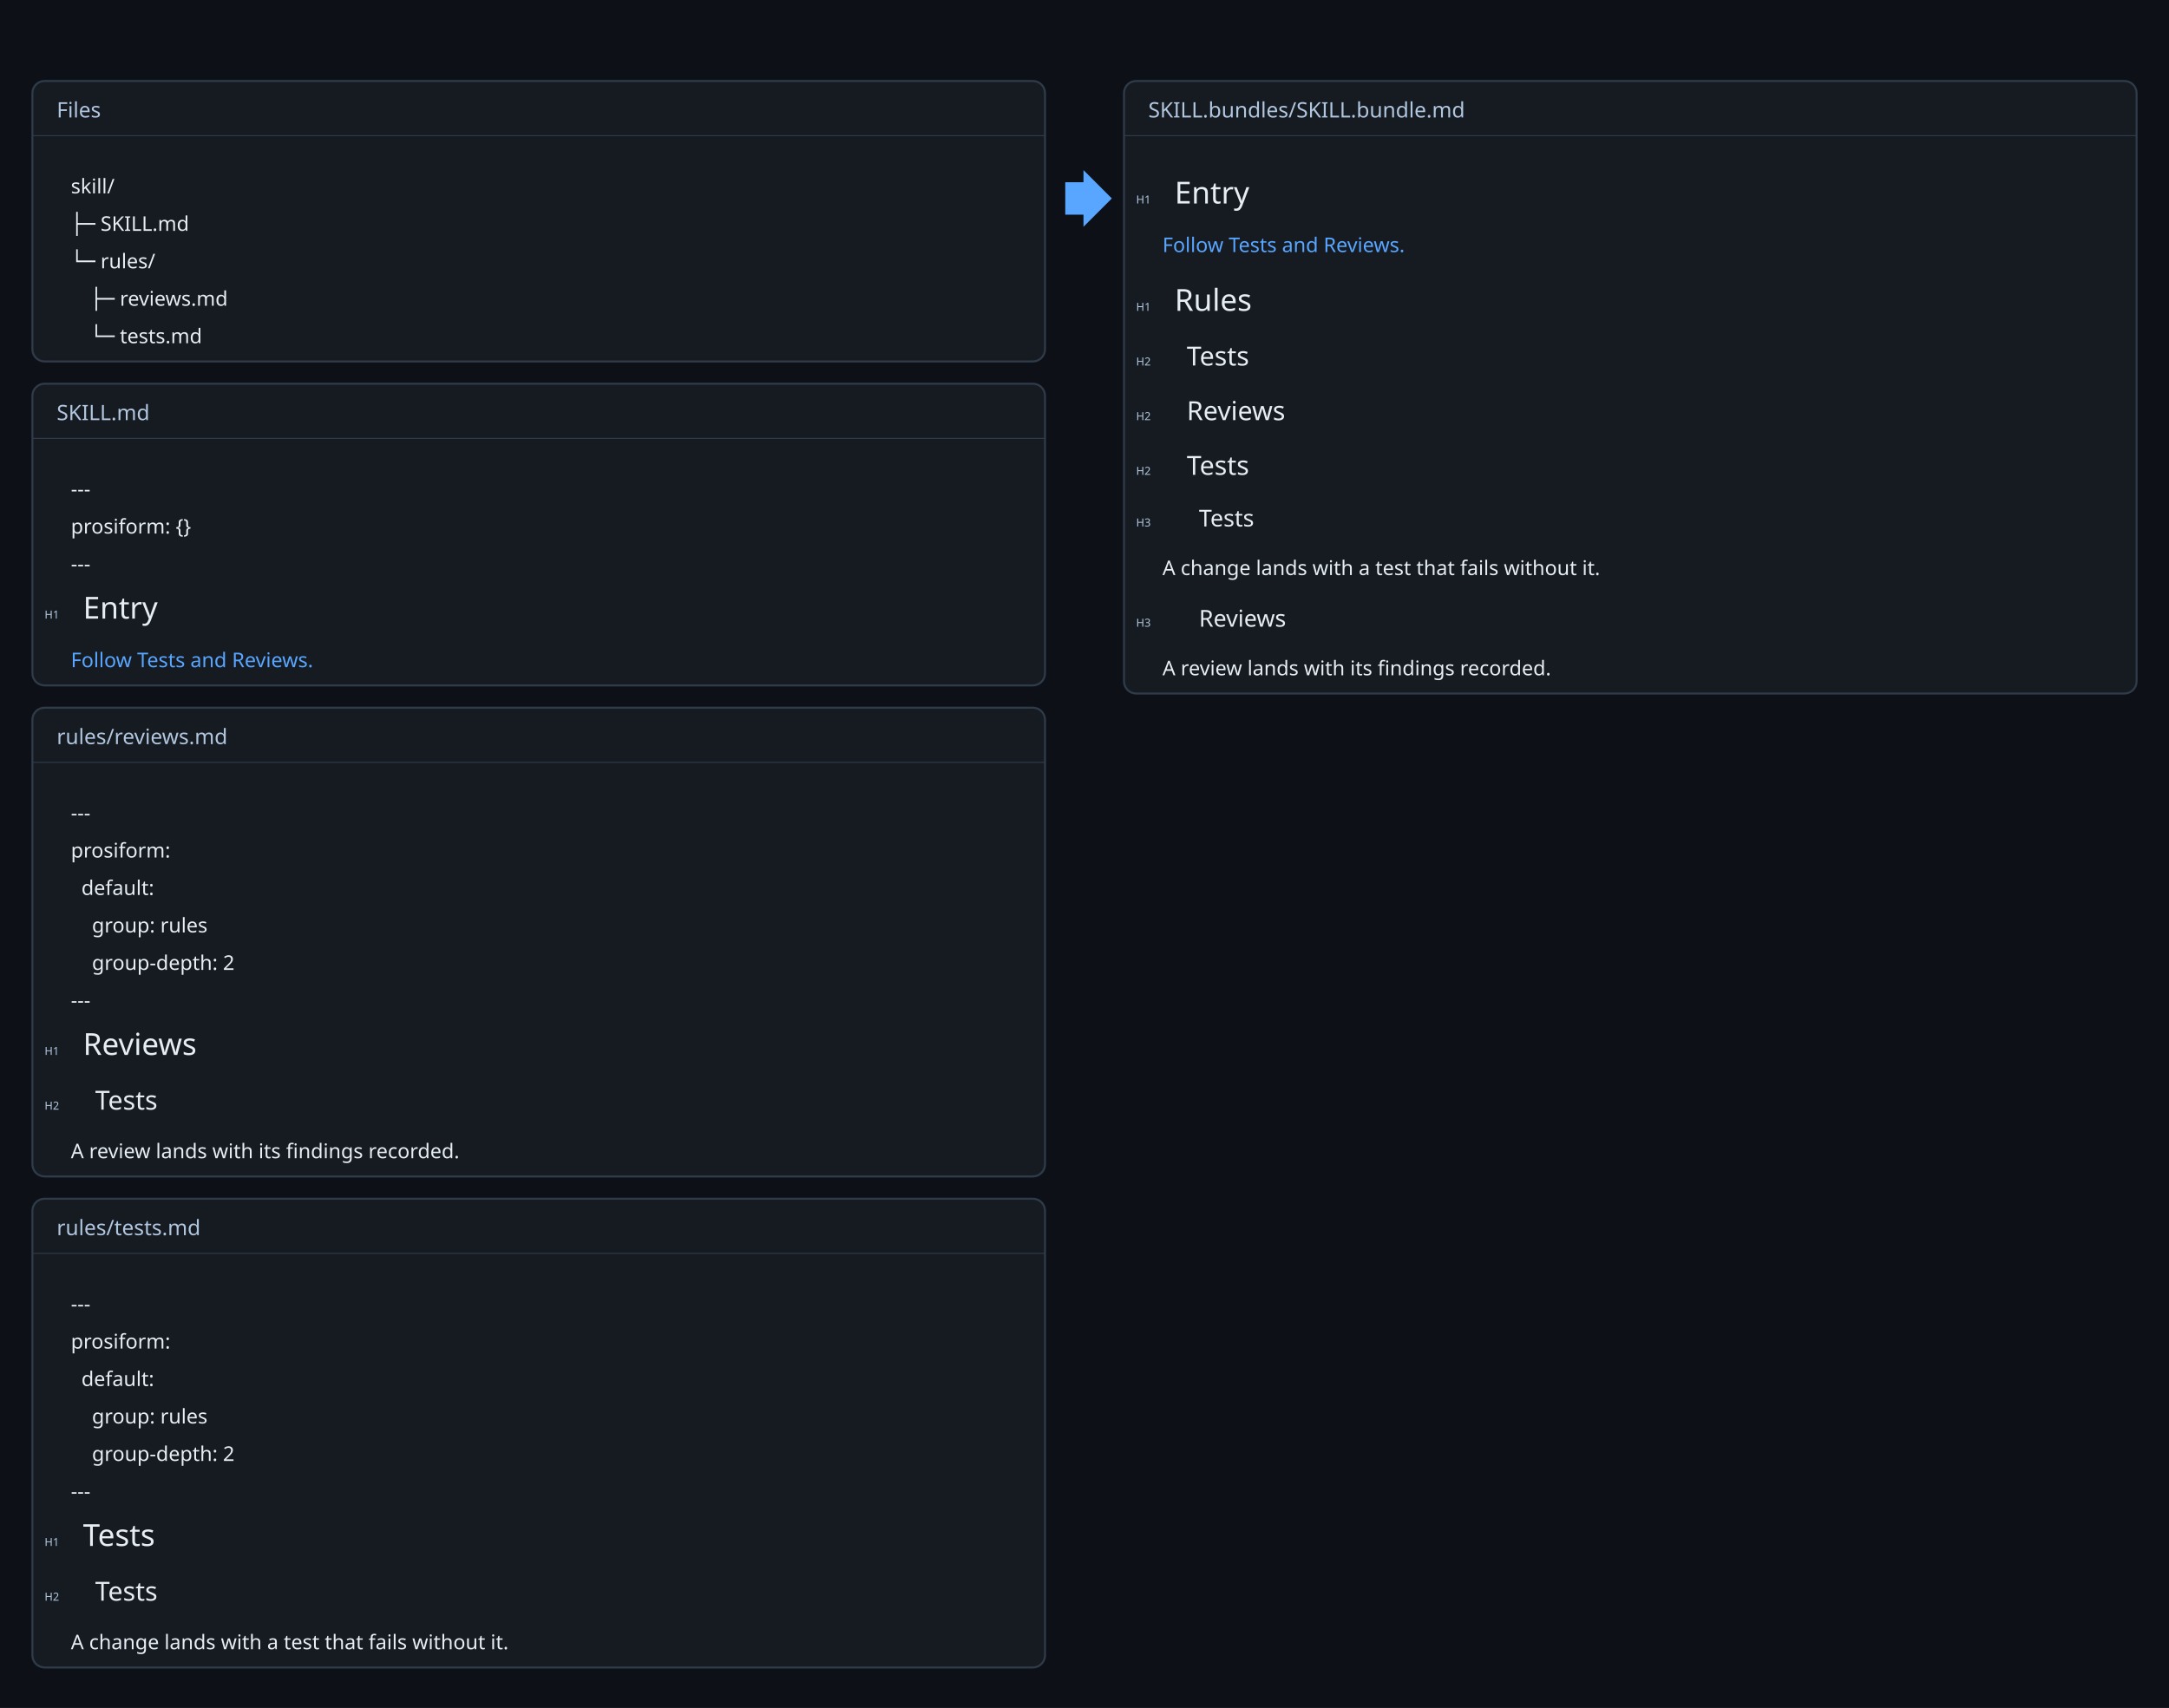
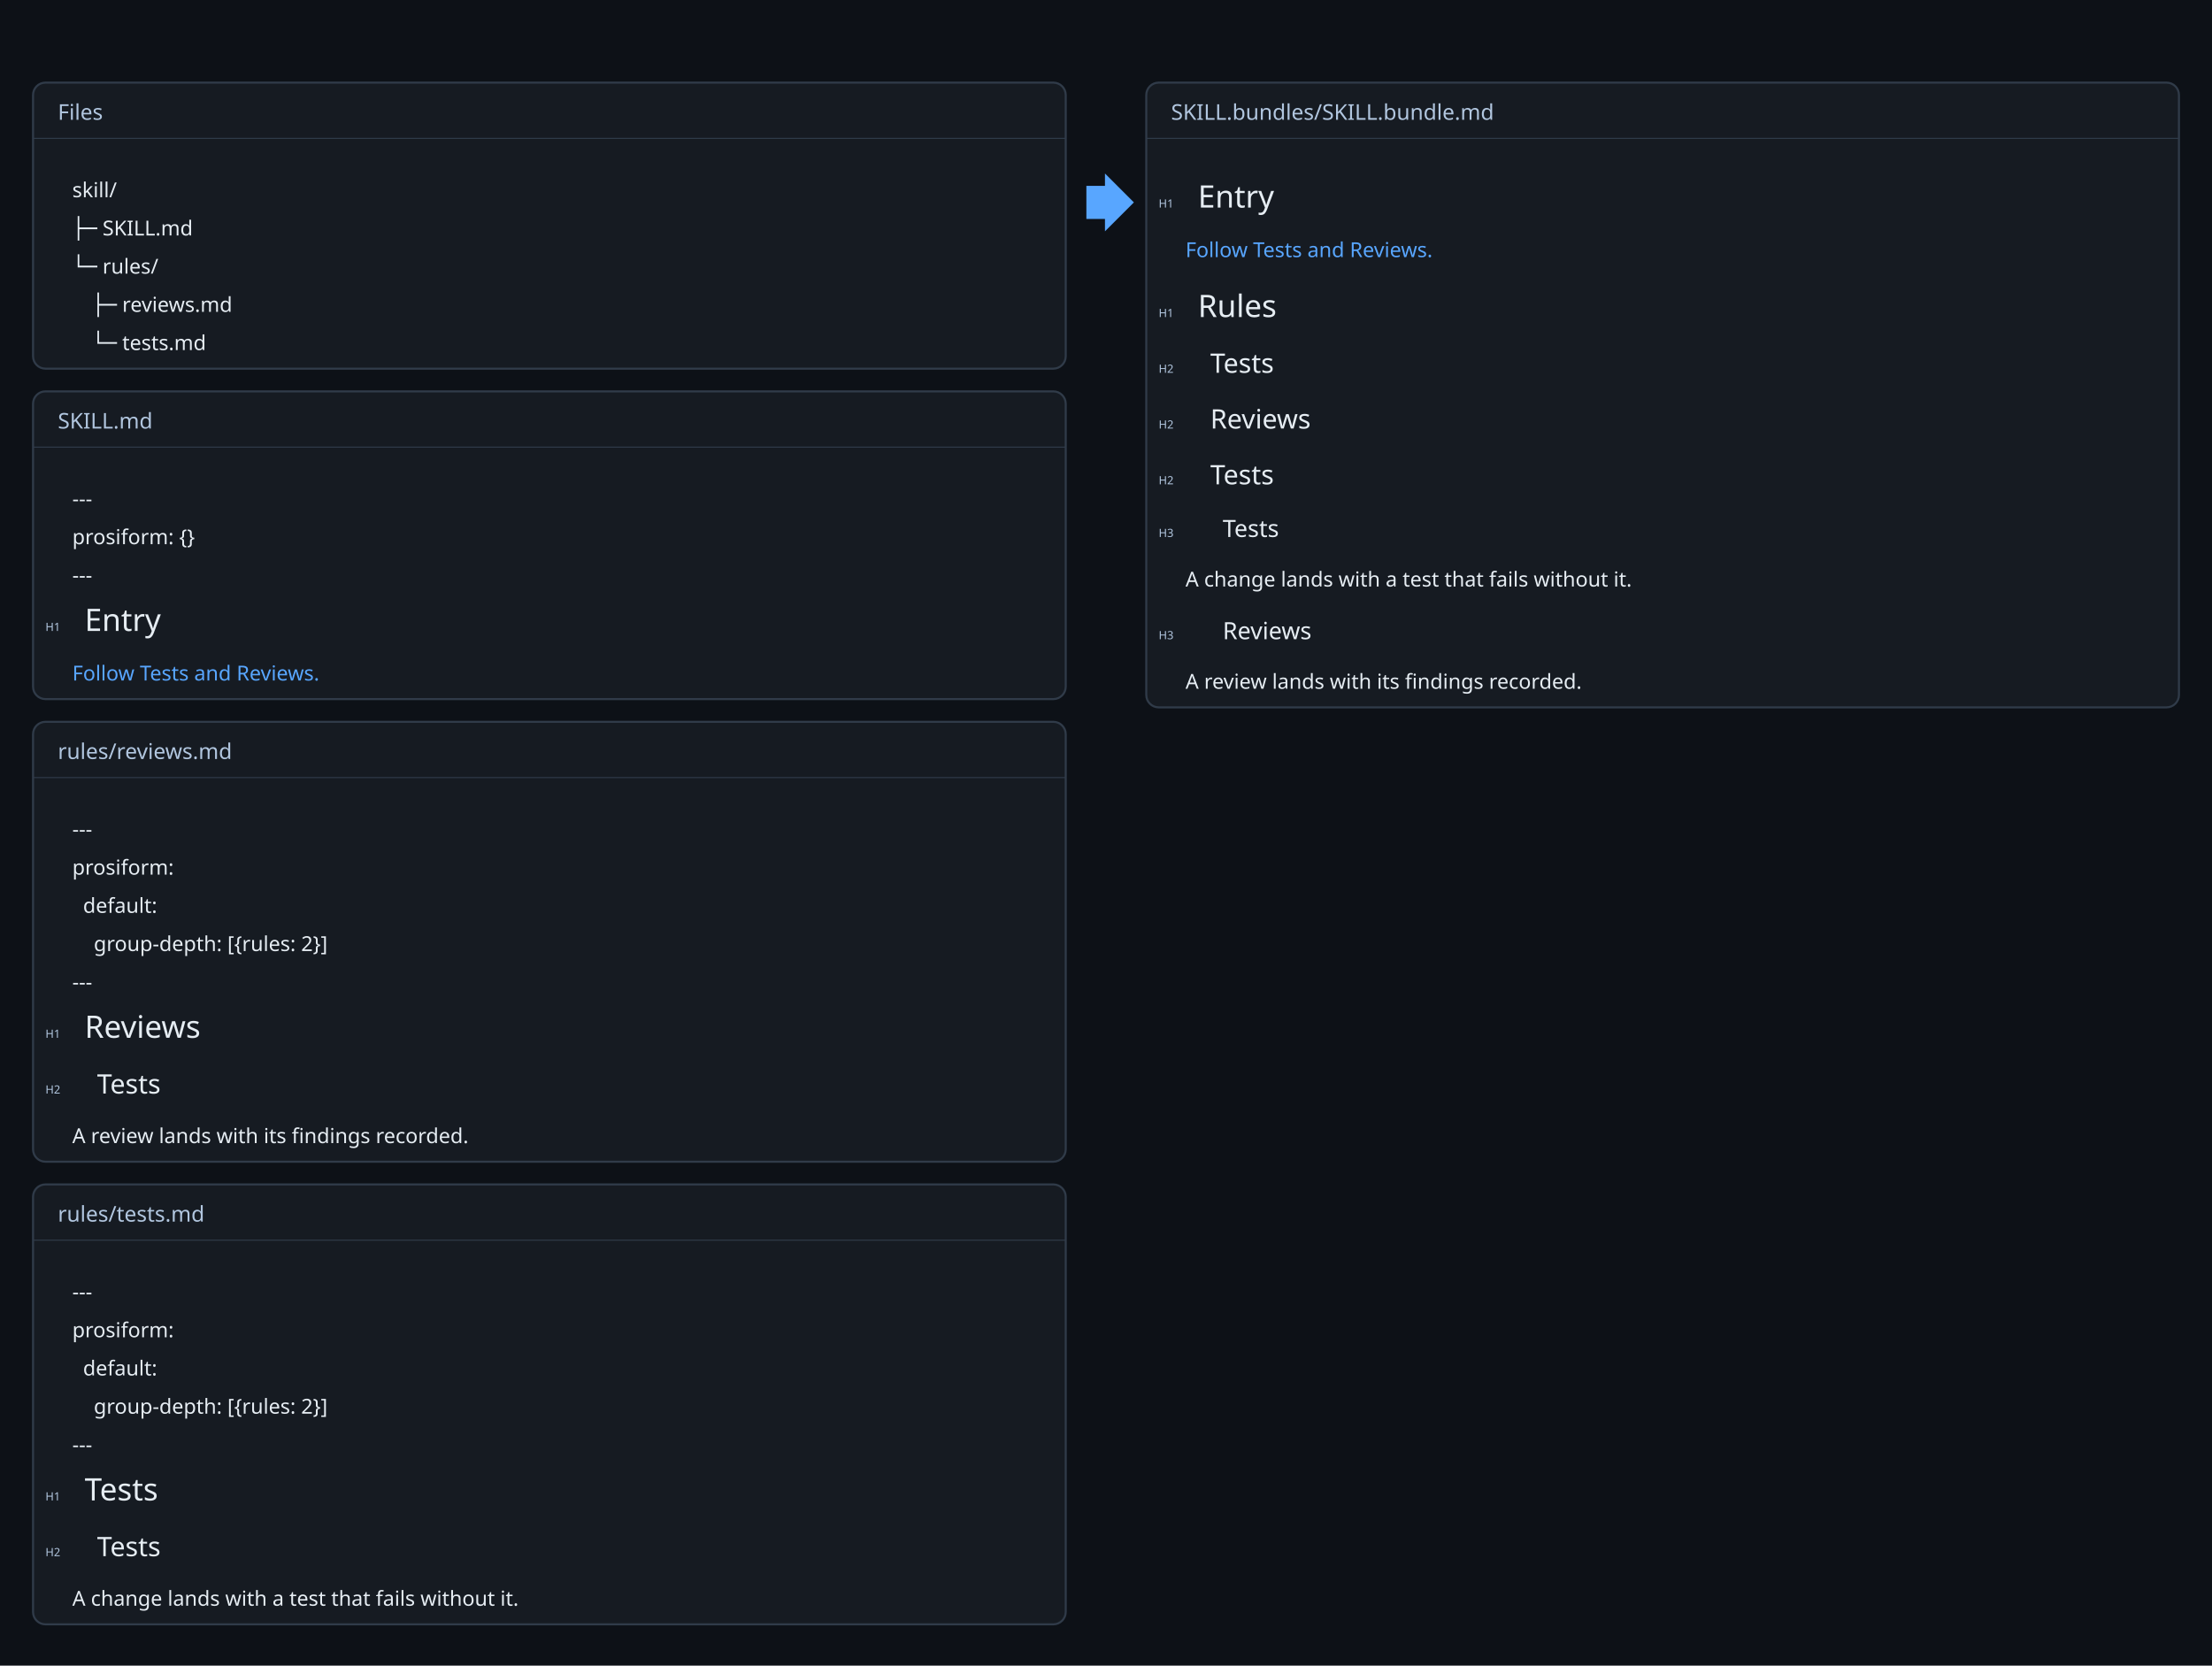
- <svg xmlns="http://www.w3.org/2000/svg" width="2142" height="1687" viewBox="0 0 2142 1687" role="img" aria-labelledby="title desc">
-   <rect width="2142" height="1687" fill="#0d1117" />
+ <svg xmlns="http://www.w3.org/2000/svg" width="2142" height="1613" viewBox="0 0 2142 1613" role="img" aria-labelledby="title desc">
+   <rect width="2142" height="1613" fill="#0d1117" />
  <g font-family="IBM Plex Mono" xml:space="preserve">
    <rect x="32" y="80" width="1000" height="277" rx="12" fill="#161b22" stroke="#303b49" stroke-width="2" />
    <text x="56" y="116" font-size="21" fill="#b1c6df" font-weight="400">Files</text>
    <path d="M32 134 H1032" stroke="#303b49" />
    <text x="70" y="191" font-size="20" fill="#e6edf3" font-weight="400">skill/</text>
    <text x="70" y="228" font-size="20" fill="#e6edf3" font-weight="400">├─ SKILL.md</text>
    <text x="70" y="265" font-size="20" fill="#e6edf3" font-weight="400">└─ rules/</text>
    <text x="70" y="302" font-size="20" fill="#e6edf3" font-weight="400">   ├─ reviews.md</text>
    <text x="70" y="339" font-size="20" fill="#e6edf3" font-weight="400">   └─ tests.md</text>
    <rect x="32" y="379" width="1000" height="298" rx="12" fill="#161b22" stroke="#303b49" stroke-width="2" />
    <text x="56" y="415" font-size="21" fill="#b1c6df" font-weight="400">SKILL.md</text>
    <path d="M32 433 H1032" stroke="#303b49" />
    <text x="70" y="490" font-size="20" fill="#e6edf3" font-weight="400">---</text>
    <text x="70" y="527" font-size="20" fill="#e6edf3" font-weight="400">prosiform: {}</text>
    <text x="70" y="564" font-size="20" fill="#e6edf3" font-weight="400">---</text>
    <text x="44" y="611" font-size="11" fill="#b1c6df" font-weight="400">H1</text>
    <text x="82" y="611" font-size="30" fill="#e6edf3" font-weight="500">Entry</text>
    <text x="70" y="659" font-size="20" fill="#58a6ff" font-weight="400">Follow Tests and Reviews.</text>
-     <rect x="32" y="699" width="1000" height="463" rx="12" fill="#161b22" stroke="#303b49" stroke-width="2" />
+     <rect x="32" y="699" width="1000" height="426" rx="12" fill="#161b22" stroke="#303b49" stroke-width="2" />
    <text x="56" y="735" font-size="21" fill="#b1c6df" font-weight="400">rules/reviews.md</text>
    <path d="M32 753 H1032" stroke="#303b49" />
    <text x="70" y="810" font-size="20" fill="#e6edf3" font-weight="400">---</text>
    <text x="70" y="847" font-size="20" fill="#e6edf3" font-weight="400">prosiform:</text>
    <text x="70" y="884" font-size="20" fill="#e6edf3" font-weight="400">  default:</text>
-     <text x="70" y="921" font-size="20" fill="#e6edf3" font-weight="400">    group: rules</text>
-     <text x="70" y="958" font-size="20" fill="#e6edf3" font-weight="400">    group-depth: 2</text>
-     <text x="70" y="995" font-size="20" fill="#e6edf3" font-weight="400">---</text>
-     <text x="44" y="1042" font-size="11" fill="#b1c6df" font-weight="400">H1</text>
-     <text x="82" y="1042" font-size="30" fill="#e6edf3" font-weight="500">Reviews</text>
-     <text x="44" y="1096" font-size="11" fill="#b1c6df" font-weight="400">H2</text>
-     <text x="94" y="1096" font-size="26" fill="#e6edf3" font-weight="500">Tests</text>
-     <text x="70" y="1144" font-size="20" fill="#e6edf3" font-weight="400">A review lands with its findings recorded.</text>
-     <rect x="32" y="1184" width="1000" height="463" rx="12" fill="#161b22" stroke="#303b49" stroke-width="2" />
-     <text x="56" y="1220" font-size="21" fill="#b1c6df" font-weight="400">rules/tests.md</text>
-     <path d="M32 1238 H1032" stroke="#303b49" />
-     <text x="70" y="1295" font-size="20" fill="#e6edf3" font-weight="400">---</text>
-     <text x="70" y="1332" font-size="20" fill="#e6edf3" font-weight="400">prosiform:</text>
-     <text x="70" y="1369" font-size="20" fill="#e6edf3" font-weight="400">  default:</text>
-     <text x="70" y="1406" font-size="20" fill="#e6edf3" font-weight="400">    group: rules</text>
-     <text x="70" y="1443" font-size="20" fill="#e6edf3" font-weight="400">    group-depth: 2</text>
-     <text x="70" y="1480" font-size="20" fill="#e6edf3" font-weight="400">---</text>
-     <text x="44" y="1527" font-size="11" fill="#b1c6df" font-weight="400">H1</text>
-     <text x="82" y="1527" font-size="30" fill="#e6edf3" font-weight="500">Tests</text>
-     <text x="44" y="1581" font-size="11" fill="#b1c6df" font-weight="400">H2</text>
-     <text x="94" y="1581" font-size="26" fill="#e6edf3" font-weight="500">Tests</text>
-     <text x="70" y="1629" font-size="20" fill="#e6edf3" font-weight="400">A change lands with a test that fails without it.</text>
+     <text x="70" y="921" font-size="20" fill="#e6edf3" font-weight="400">    group-depth: [{rules: 2}]</text>
+     <text x="70" y="958" font-size="20" fill="#e6edf3" font-weight="400">---</text>
+     <text x="44" y="1005" font-size="11" fill="#b1c6df" font-weight="400">H1</text>
+     <text x="82" y="1005" font-size="30" fill="#e6edf3" font-weight="500">Reviews</text>
+     <text x="44" y="1059" font-size="11" fill="#b1c6df" font-weight="400">H2</text>
+     <text x="94" y="1059" font-size="26" fill="#e6edf3" font-weight="500">Tests</text>
+     <text x="70" y="1107" font-size="20" fill="#e6edf3" font-weight="400">A review lands with its findings recorded.</text>
+     <rect x="32" y="1147" width="1000" height="426" rx="12" fill="#161b22" stroke="#303b49" stroke-width="2" />
+     <text x="56" y="1183" font-size="21" fill="#b1c6df" font-weight="400">rules/tests.md</text>
+     <path d="M32 1201 H1032" stroke="#303b49" />
+     <text x="70" y="1258" font-size="20" fill="#e6edf3" font-weight="400">---</text>
+     <text x="70" y="1295" font-size="20" fill="#e6edf3" font-weight="400">prosiform:</text>
+     <text x="70" y="1332" font-size="20" fill="#e6edf3" font-weight="400">  default:</text>
+     <text x="70" y="1369" font-size="20" fill="#e6edf3" font-weight="400">    group-depth: [{rules: 2}]</text>
+     <text x="70" y="1406" font-size="20" fill="#e6edf3" font-weight="400">---</text>
+     <text x="44" y="1453" font-size="11" fill="#b1c6df" font-weight="400">H1</text>
+     <text x="82" y="1453" font-size="30" fill="#e6edf3" font-weight="500">Tests</text>
+     <text x="44" y="1507" font-size="11" fill="#b1c6df" font-weight="400">H2</text>
+     <text x="94" y="1507" font-size="26" fill="#e6edf3" font-weight="500">Tests</text>
+     <text x="70" y="1555" font-size="20" fill="#e6edf3" font-weight="400">A change lands with a test that fails without it.</text>
    <rect x="1110" y="80" width="1000" height="605" rx="12" fill="#161b22" stroke="#303b49" stroke-width="2" />
    <text x="1134" y="116" font-size="21" fill="#b1c6df" font-weight="400">SKILL.bundles/SKILL.bundle.md</text>
    <path d="M1110 134 H2110" stroke="#303b49" />
    <text x="1122" y="201" font-size="11" fill="#b1c6df" font-weight="400">H1</text>
    <text x="1160" y="201" font-size="30" fill="#e6edf3" font-weight="500">Entry</text>
    <text x="1148" y="249" font-size="20" fill="#58a6ff" font-weight="400">Follow Tests and Reviews.</text>
    <text x="1122" y="307" font-size="11" fill="#b1c6df" font-weight="400">H1</text>
    <text x="1160" y="307" font-size="30" fill="#e6edf3" font-weight="500">Rules</text>
    <text x="1122" y="361" font-size="11" fill="#b1c6df" font-weight="400">H2</text>
    <text x="1172" y="361" font-size="26" fill="#e6edf3" font-weight="500">Tests</text>
    <text x="1122" y="415" font-size="11" fill="#b1c6df" font-weight="400">H2</text>
    <text x="1172" y="415" font-size="26" fill="#e6edf3" font-weight="500">Reviews</text>
    <text x="1122" y="469" font-size="11" fill="#b1c6df" font-weight="400">H2</text>
    <text x="1172" y="469" font-size="26" fill="#e6edf3" font-weight="500">Tests</text>
    <text x="1122" y="520" font-size="11" fill="#b1c6df" font-weight="400">H3</text>
    <text x="1184" y="520" font-size="23" fill="#e6edf3" font-weight="500">Tests</text>
    <text x="1148" y="568" font-size="20" fill="#e6edf3" font-weight="400">A change lands with a test that fails without it.</text>
    <text x="1122" y="619" font-size="11" fill="#b1c6df" font-weight="400">H3</text>
    <text x="1184" y="619" font-size="23" fill="#e6edf3" font-weight="500">Reviews</text>
    <text x="1148" y="667" font-size="20" fill="#e6edf3" font-weight="400">A review lands with its findings recorded.</text>
    <path d="M1052 180 H1070 V168 L1098 196 L1070 224 V212 H1052Z" fill="#58a6ff" />
  </g>
</svg>
